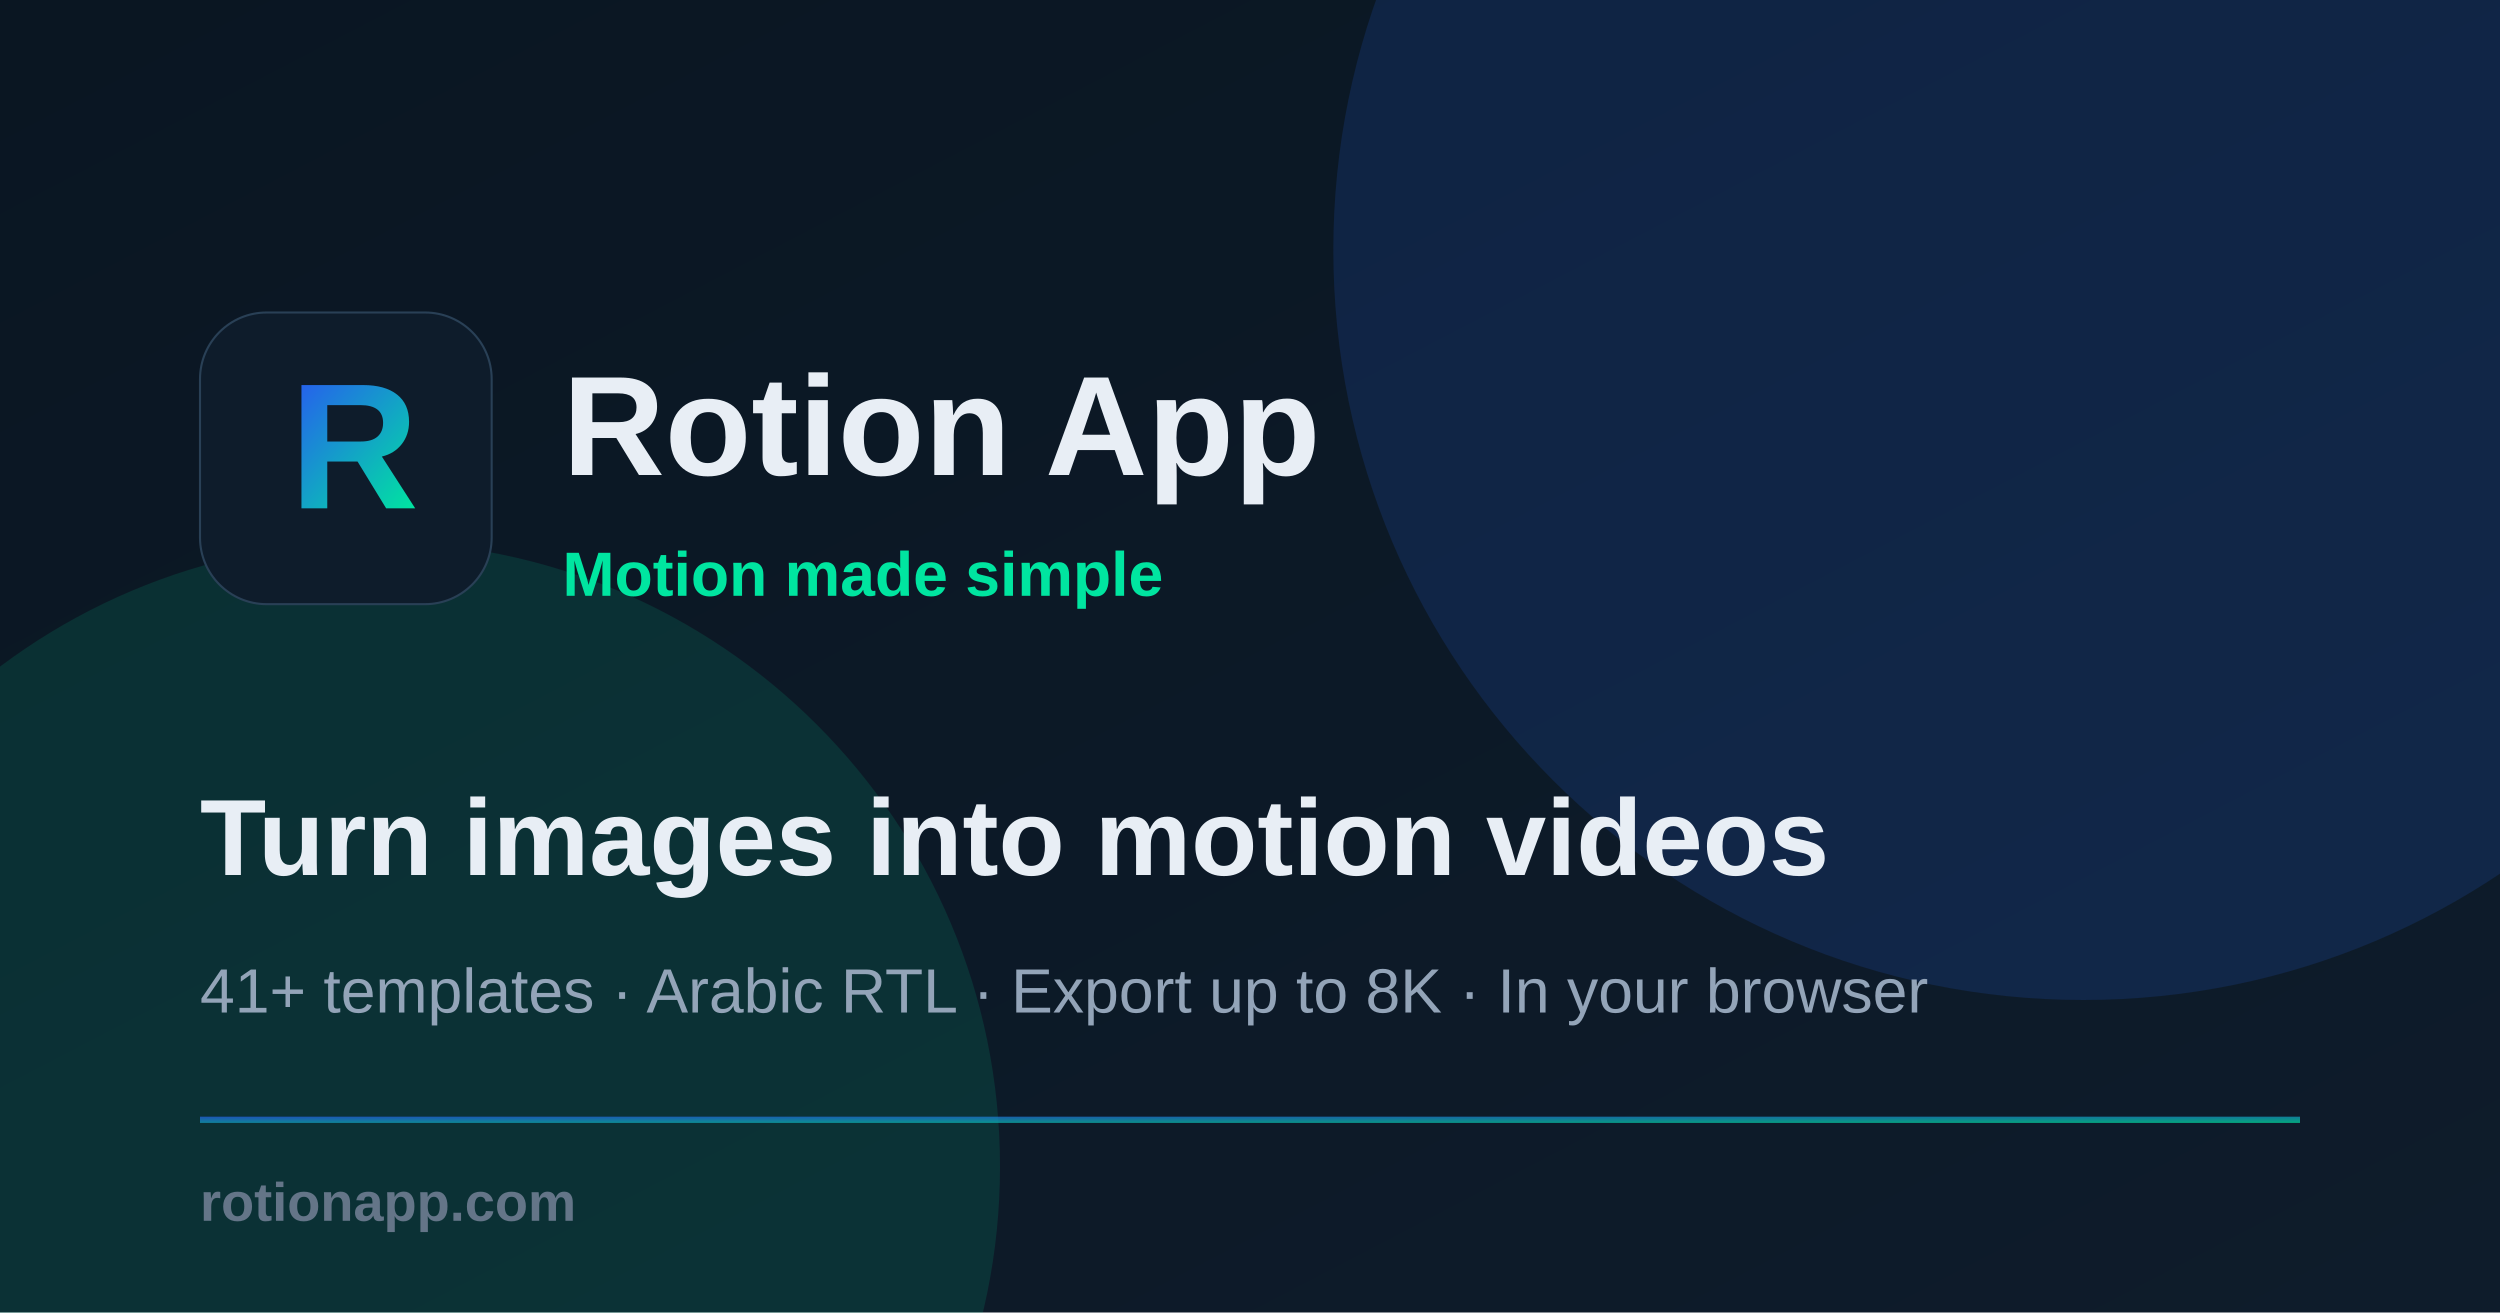
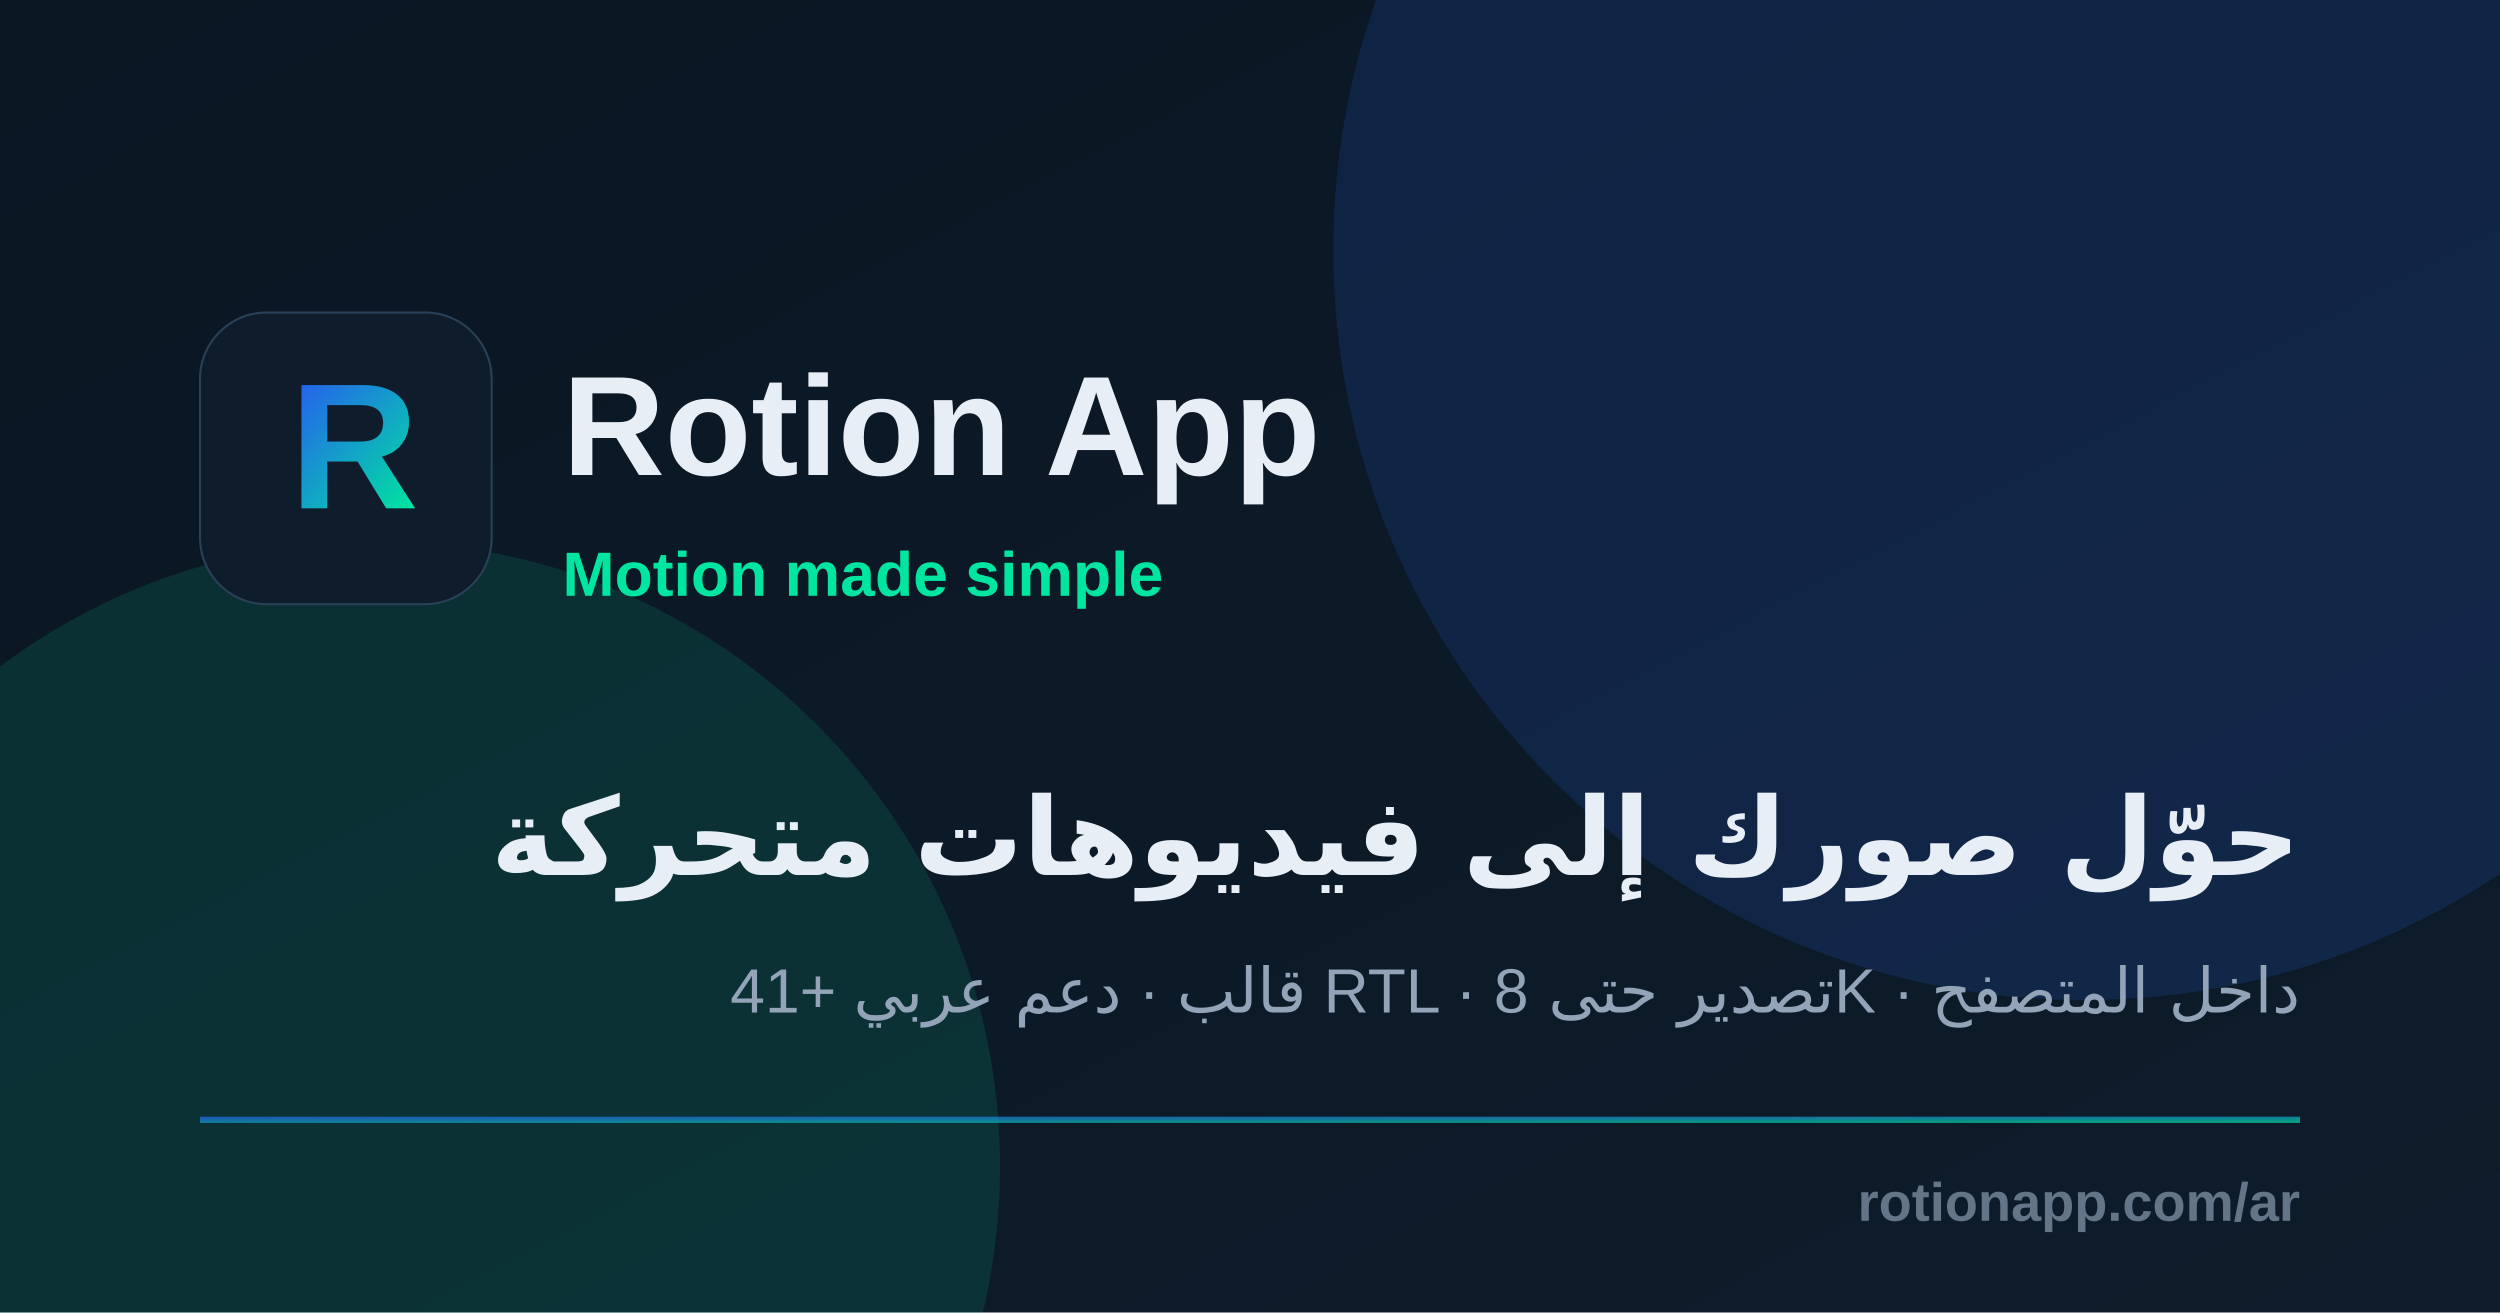
<svg xmlns="http://www.w3.org/2000/svg" width="1200" height="630" viewBox="0 0 1200 630">
  <defs>
    <linearGradient id="bg" x1="0" y1="0" x2="1" y2="1">
      <stop offset="0" stop-color="#0a1622" />
      <stop offset="1" stop-color="#0e1c2b" />
    </linearGradient>
    <linearGradient id="brand" x1="0" y1="0" x2="1" y2="1">
      <stop offset="0" stop-color="#2563EB" />
      <stop offset="1" stop-color="#00E5A0" />
    </linearGradient>
  </defs>
  <rect width="1200" height="630" fill="url(#bg)" />
  <circle cx="1000" cy="120" r="360" fill="#2563EB" opacity="0.16" />
  <circle cx="180" cy="560" r="300" fill="#00E5A0" opacity="0.12" />
  <g transform="translate(96,150)">
    <rect width="140" height="140" rx="32" fill="#0e1c2b" stroke="#294056" />
    <path d="M28 58 h44" stroke="url(#brand)" stroke-width="7" stroke-linecap="round" opacity="0.5" />
    <text x="74" y="94" text-anchor="middle" font-family="Arial, sans-serif" font-weight="900" font-size="86" fill="url(#brand)">R</text>
  </g>
  <text x="270" y="228" font-family="Arial, sans-serif" font-weight="900" font-size="68" fill="#e8eef5">Rotion App</text>
  <text x="270" y="286" font-family="Arial, sans-serif" font-weight="700" font-size="30" fill="#00E5A0">Motion made simple</text>
-   <text x="96" y="420" font-family="Arial, sans-serif" font-weight="800" font-size="52" fill="#e8eef5">Turn images into motion videos</text>
-   <text x="96" y="486" font-family="Arial, sans-serif" font-weight="500" font-size="30" fill="#93a4b8">41+ templates · Arabic RTL · Export up to 8K · In your browser</text>
+   <text x="1104" y="420" text-anchor="end" font-family="Arial, sans-serif" font-weight="800" font-size="52" fill="#e8eef5">حوّل صورك إلى فيديوهات متحركة</text>
+   <text x="1104" y="486" text-anchor="end" font-family="Arial, sans-serif" font-weight="500" font-size="30" fill="#93a4b8">41+ قالب · دعم عربي RTL · تصدير حتى 8K · داخل المتصفح</text>
  <rect x="96" y="536" width="1008" height="3" fill="url(#brand)" opacity="0.7" />
-   <text x="96" y="586" font-family="Arial, sans-serif" font-weight="700" font-size="26" fill="#647588">rotionapp.com</text>
+   <text x="1104" y="586" text-anchor="end" font-family="Arial, sans-serif" font-weight="700" font-size="26" fill="#647588">rotionapp.com/ar</text>
</svg>
